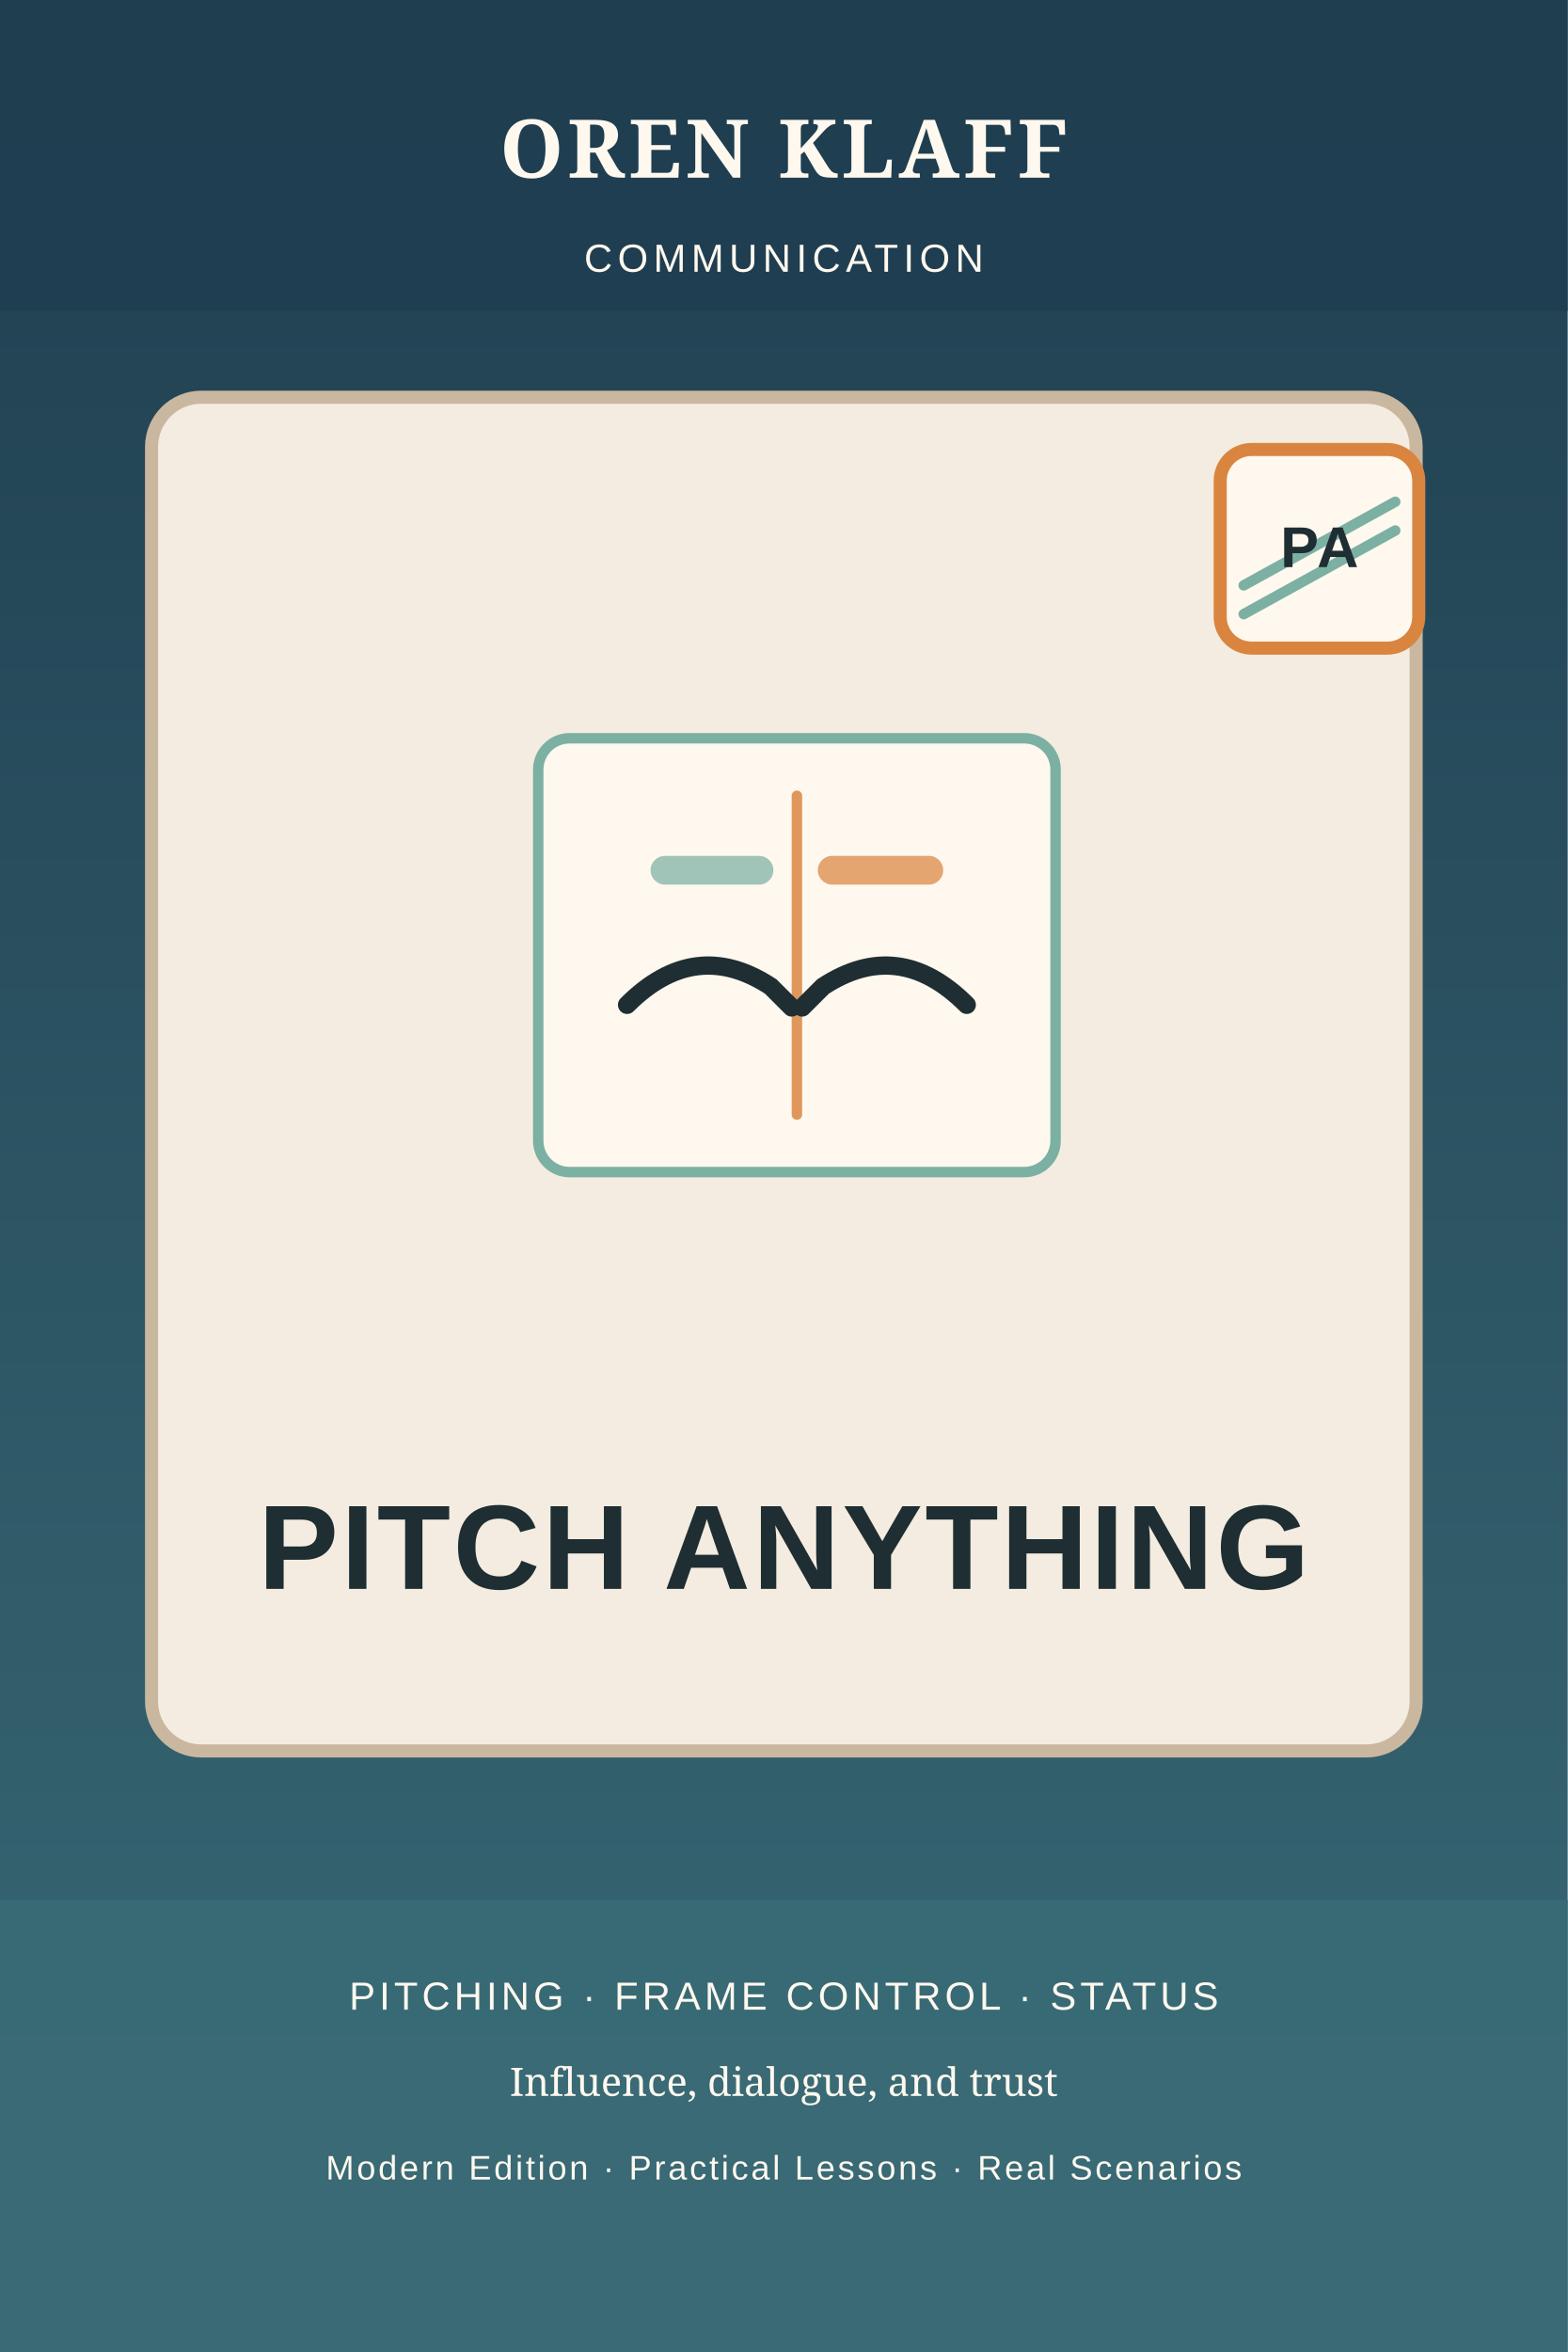
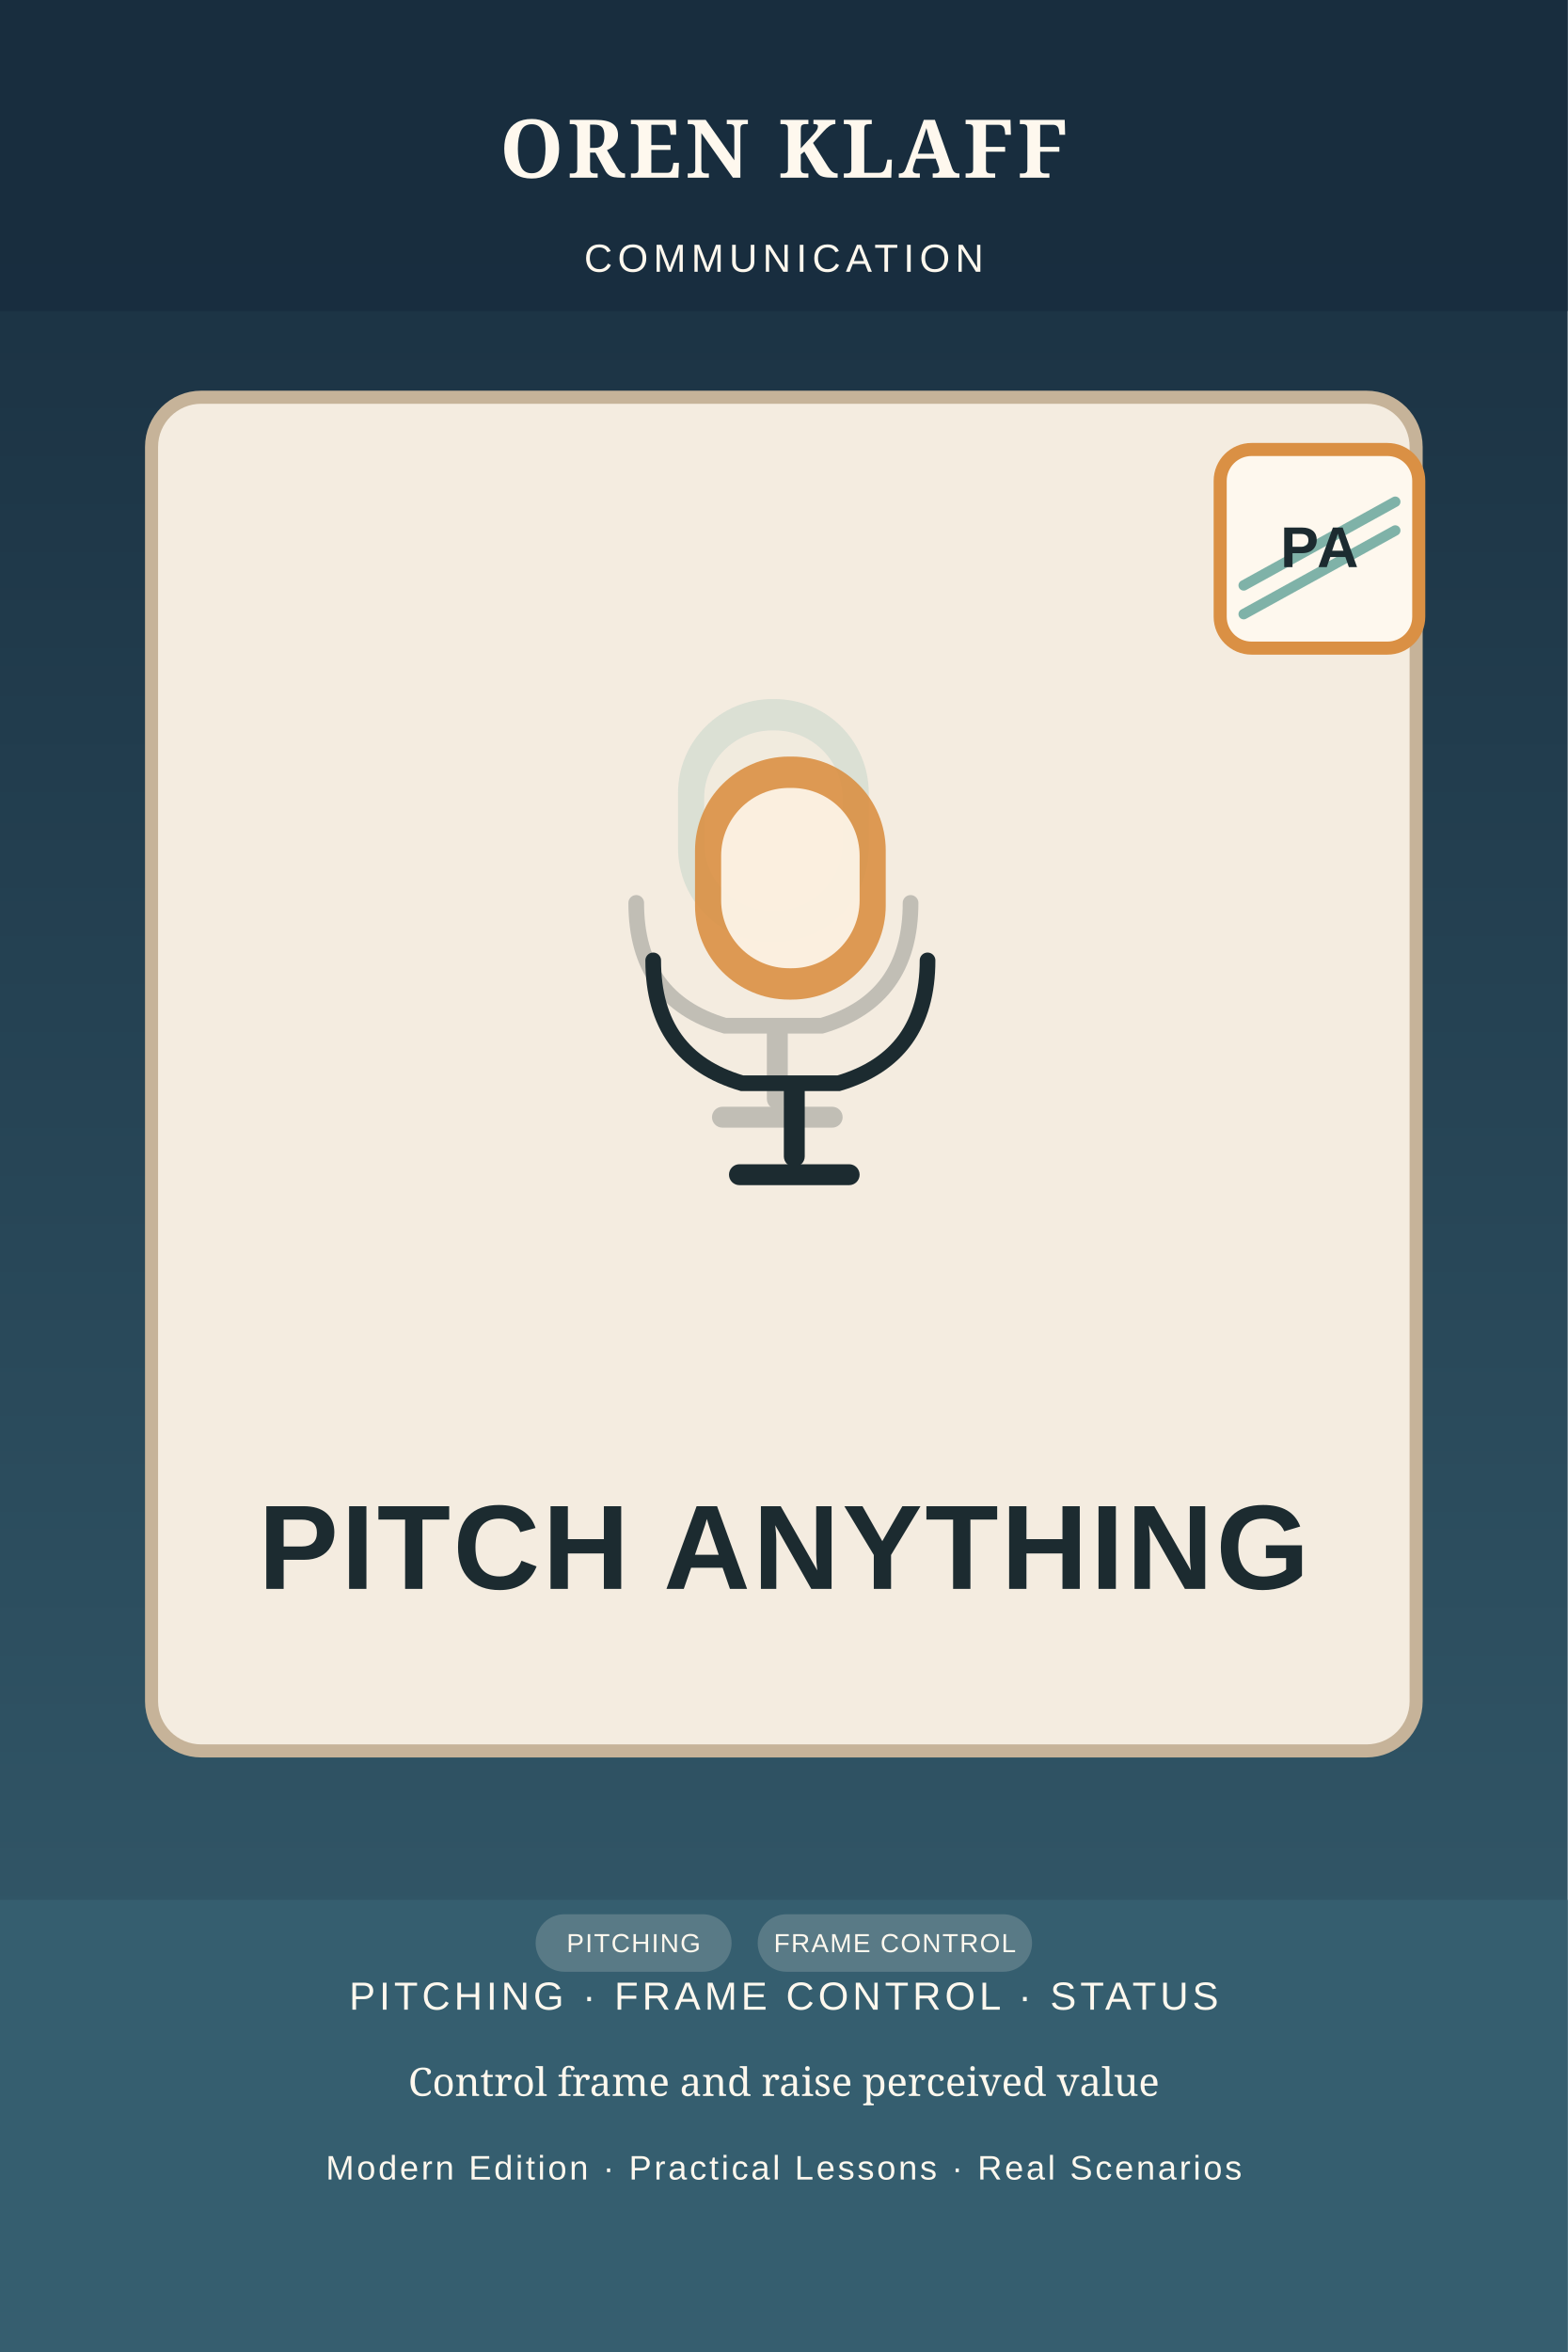
<svg xmlns="http://www.w3.org/2000/svg" width="1200" height="1800" viewBox="0 0 1200 1800" fill="none" role="img" aria-labelledby="title desc">
  <defs>
    <linearGradient id="g931620616" x1="0" y1="0" x2="0" y2="1800" gradientUnits="userSpaceOnUse">
-       <stop offset="0%" stop-color="#1F3E50" />
-       <stop offset="100%" stop-color="#396A76" />
+       <stop offset="0%" stop-color="#182D3E" />
+       <stop offset="100%" stop-color="#365E6F" />
    </linearGradient>
  </defs>
  <rect width="1200" height="1800" fill="url(#g931620616)" />
-   <circle cx="600" cy="840" r="420" fill="#7CB0A3" opacity="0.16" />
+   <circle cx="600" cy="840" r="420" fill="#7FB2A8" opacity="0.16" />
  <circle cx="600" cy="840" r="300" fill="#FEF8EE" opacity="0.16" />
-   <circle cx="595" cy="843" r="210" fill="#D98540" opacity="0.18" />
+   <circle cx="595" cy="843" r="210" fill="#DA9044" opacity="0.18" />
  <circle cx="605" cy="837" r="130" fill="#FEF8EE" opacity="0.34" />
-   <rect x="116" y="304" width="968" height="1036" rx="38" fill="#F4ECE0" stroke="#CAB7A0" stroke-width="10" />
-   <g transform="translate(412 565)">
-     <rect x="0" y="0" width="396" height="332" rx="24" fill="#FEF8EE" stroke="#7CB0A3" stroke-width="8" />
-     <rect x="194" y="40" width="8" height="252" rx="4" fill="#D98540" opacity="0.84" />
-     <path d="M68 204 Q120 152 178 190 L194 206" fill="none" stroke="#1E2E33" stroke-width="14" stroke-linecap="round" />
-     <path d="M328 204 Q276 152 218 190 L202 206" fill="none" stroke="#1E2E33" stroke-width="14" stroke-linecap="round" />
-     <rect x="86" y="90" width="94" height="22" rx="11" fill="#7CB0A3" opacity="0.72" />
-     <rect x="214" y="90" width="96" height="22" rx="11" fill="#D98540" opacity="0.72" />
+   <ellipse cx="600" cy="812" rx="470" ry="382" fill="#FEF8EE" opacity="0.08" />
+   <rect x="116" y="304" width="968" height="1036" rx="38" fill="#F4ECE0" stroke="#C6B399" stroke-width="10" />
+   <g opacity="0.24" transform="translate(0 -26)">
+     <g transform="translate(423 543)">
+       <rect x="96" y="18" width="146" height="186" rx="72" fill="#7FB2A8" opacity="0.9" />
+       <rect x="116" y="42" width="106" height="138" rx="52" fill="#F4ECE0" opacity="0.9" />
+       <path d="M64 174 Q64 248 132 268 H206 Q274 248 274 174" fill="none" stroke="#1C2B30" stroke-width="12" stroke-linecap="round" />
+       <rect x="164" y="264" width="16" height="68" rx="8" fill="#1C2B30" />
+       <rect x="122" y="330" width="100" height="16" rx="8" fill="#1C2B30" />
+     </g>
+   </g>
+   <g transform="translate(436 561)">
+     <rect x="96" y="18" width="146" height="186" rx="72" fill="#DA9044" opacity="0.9" />
+     <rect x="116" y="42" width="106" height="138" rx="52" fill="#FEF8EE" opacity="0.9" />
+     <path d="M64 174 Q64 248 132 268 H206 Q274 248 274 174" fill="none" stroke="#1C2B30" stroke-width="12" stroke-linecap="round" />
+     <rect x="164" y="264" width="16" height="68" rx="8" fill="#1C2B30" />
+     <rect x="122" y="330" width="100" height="16" rx="8" fill="#1C2B30" />
  </g>
  <g transform="translate(922 332)">
-     <rect x="12" y="12" width="152" height="152" rx="24" fill="#FEF8EE" stroke="#D98540" stroke-width="10" />
-     <path d="M30 116 L146 52" stroke="#7CB0A3" stroke-width="8" stroke-linecap="round" />
-     <path d="M30 138 L146 74" stroke="#7CB0A3" stroke-width="8" stroke-linecap="round" />
-     <text x="88" y="102" text-anchor="middle" fill="#1E2E33" font-family="'Trebuchet MS', Arial, sans-serif" font-size="44" font-weight="700" letter-spacing="2">PA</text>
+     <rect x="12" y="12" width="152" height="152" rx="24" fill="#FEF8EE" stroke="#DA9044" stroke-width="10" />
+     <path d="M30 116 L146 52" stroke="#7FB2A8" stroke-width="8" stroke-linecap="round" />
+     <path d="M30 138 L146 74" stroke="#7FB2A8" stroke-width="8" stroke-linecap="round" />
+     <text x="88" y="102" text-anchor="middle" fill="#1C2B30" font-family="'Trebuchet MS', Arial, sans-serif" font-size="44" font-weight="700" letter-spacing="2">PA</text>
  </g>
-   <rect x="0" y="0" width="1200" height="238" fill="#1F3E50" opacity="0.93" />
-   <rect x="0" y="1454" width="1200" height="346" fill="#396A76" opacity="0.95" />
+   <rect x="0" y="0" width="1200" height="238" fill="#182D3E" opacity="0.93" />
+   <rect x="0" y="1454" width="1200" height="346" fill="#365E6F" opacity="0.95" />
  <text x="600" y="136" text-anchor="middle" fill="#FEF8EE" font-family="Georgia, serif" font-size="62" font-weight="700" letter-spacing="3">OREN KLAFF</text>
  <text x="600" y="208" text-anchor="middle" fill="#FEF8EE" font-family="'Trebuchet MS', Arial, sans-serif" font-size="30" letter-spacing="4">COMMUNICATION</text>
-   <text x="600" y="1216" text-anchor="middle" fill="#1E2E33" font-family="'Trebuchet MS', Arial, sans-serif" font-size="92" font-weight="700" letter-spacing="2">PITCH ANYTHING</text>
+   <text x="600" y="1216" text-anchor="middle" fill="#1C2B30" font-family="'Trebuchet MS', Arial, sans-serif" font-size="92" font-weight="700" letter-spacing="2">PITCH ANYTHING</text>
+   <g>
+     <rect x="411" y="1466" width="148" height="42" rx="21" fill="#FEF8EE" opacity="0.18" stroke="#FEF8EE" stroke-width="2" />
+     <text x="485" y="1494" text-anchor="middle" fill="#FEF8EE" font-family="'Trebuchet MS', Arial, sans-serif" font-size="20" letter-spacing="1">PITCHING</text>
+   </g>
+   <g>
+     <rect x="581" y="1466" width="208" height="42" rx="21" fill="#FEF8EE" opacity="0.18" stroke="#FEF8EE" stroke-width="2" />
+     <text x="685" y="1494" text-anchor="middle" fill="#FEF8EE" font-family="'Trebuchet MS', Arial, sans-serif" font-size="20" letter-spacing="1">FRAME CONTROL</text>
+   </g>
  <text x="600" y="1538" text-anchor="middle" fill="#FEF8EE" font-family="'Trebuchet MS', Arial, sans-serif" font-size="30" letter-spacing="3">PITCHING  ·  FRAME CONTROL  ·  STATUS</text>
-   <text x="600" y="1604" text-anchor="middle" fill="#FEF8EE" font-family="Georgia, serif" font-size="30">Influence, dialogue, and trust</text>
+   <text x="600" y="1604" text-anchor="middle" fill="#FEF8EE" font-family="Georgia, serif" font-size="30">Control frame and raise perceived value</text>
  <text x="600" y="1668" text-anchor="middle" fill="#FEF8EE" font-family="'Trebuchet MS', Arial, sans-serif" font-size="26" letter-spacing="2">Modern Edition · Practical Lessons · Real Scenarios</text>
</svg>
